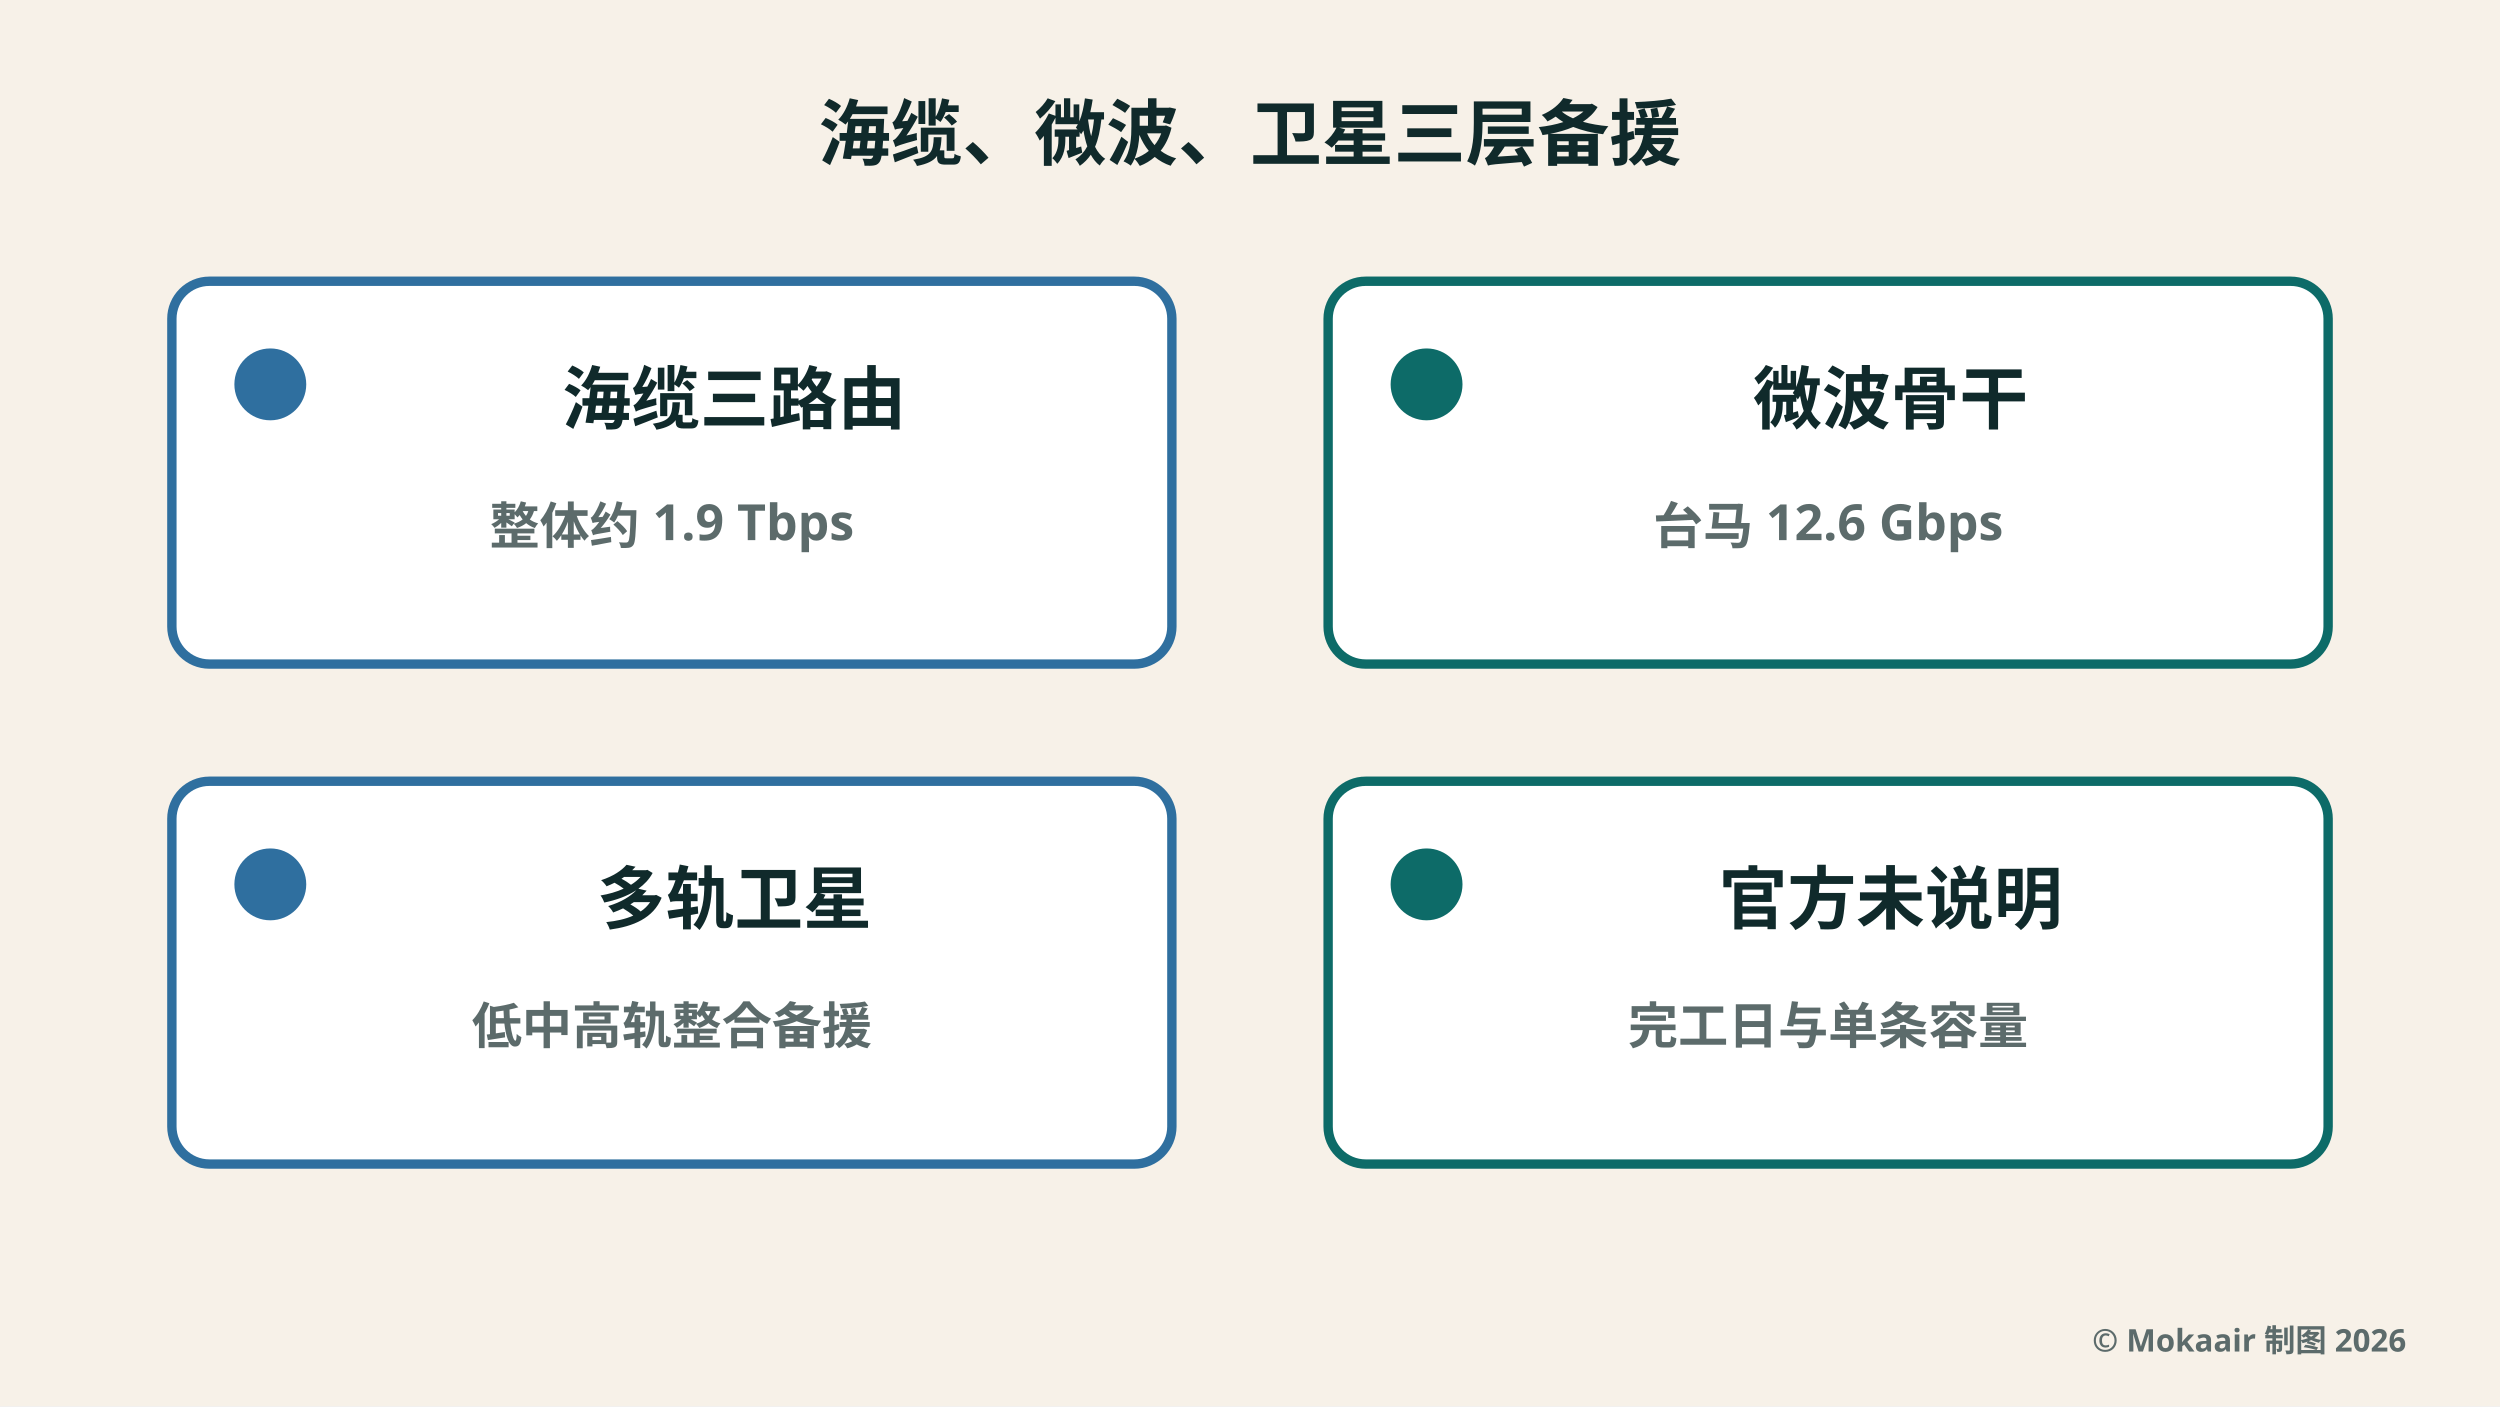
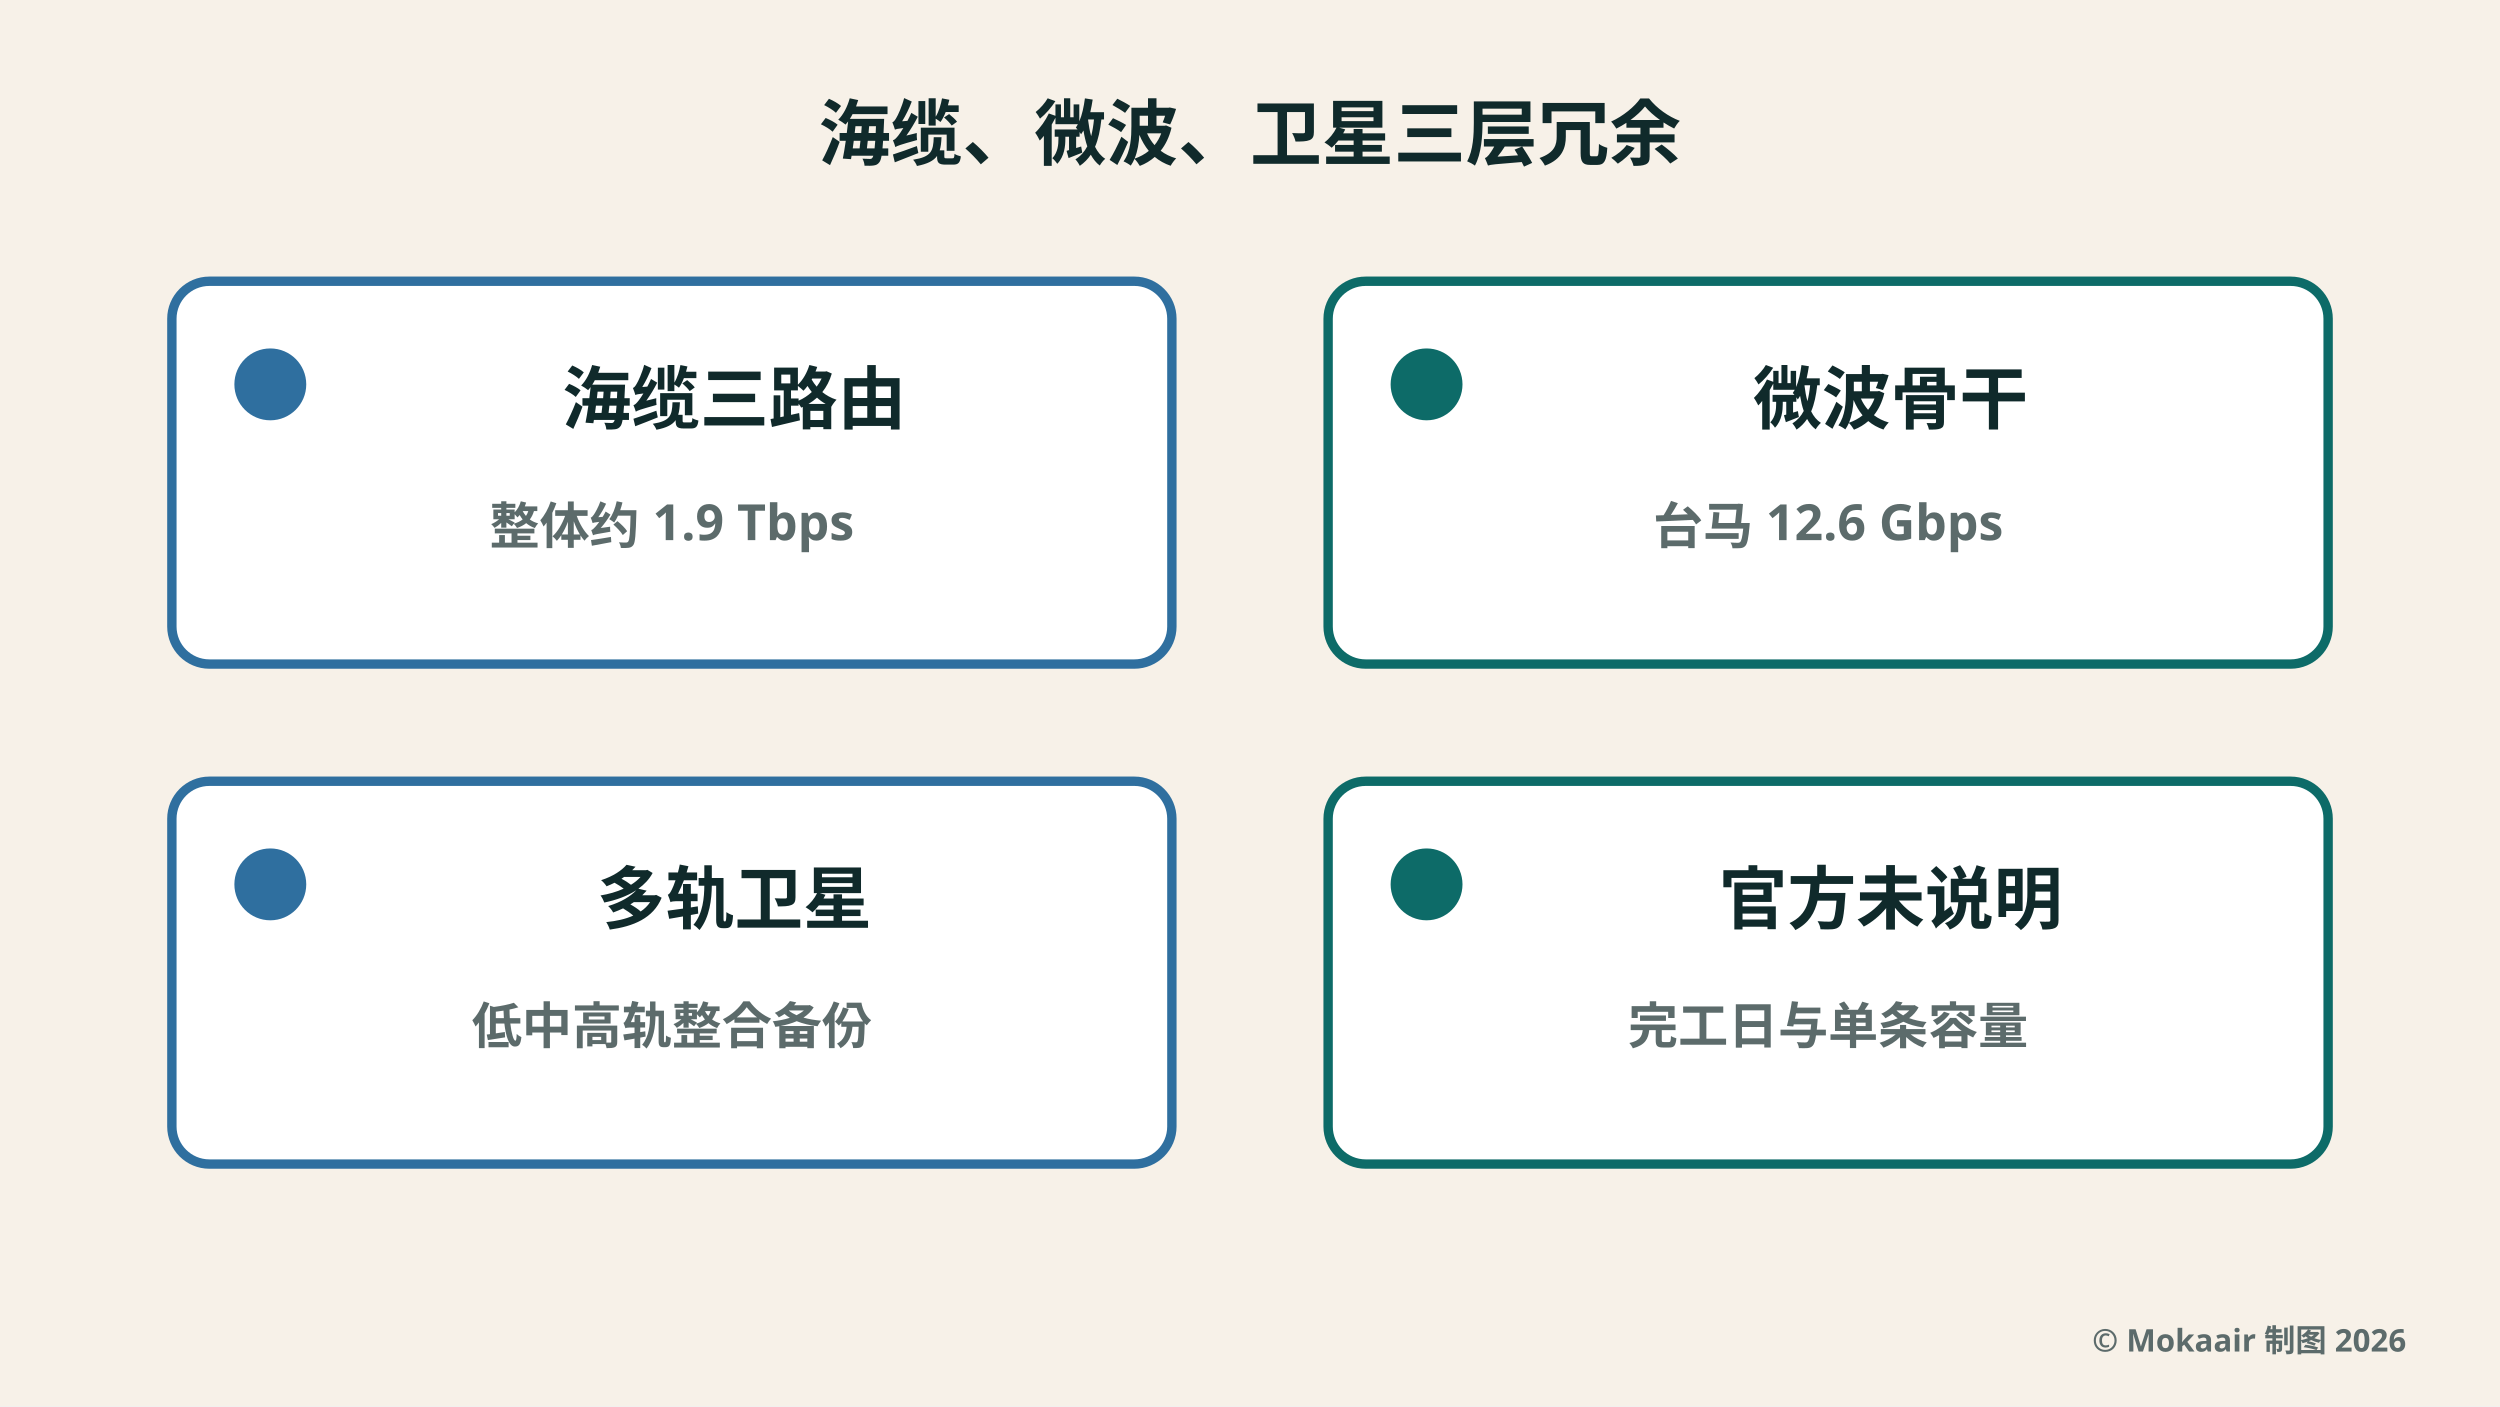
<svg xmlns="http://www.w3.org/2000/svg" viewBox="0 0 1600 900" width="1600" height="900" role="img" aria-labelledby="title desc" font-family="'Microsoft JhengHei','Noto Sans TC',sans-serif">
  <rect width="1600" height="900" fill="#F7F1E8" />
-   <text x="800" y="102" font-size="46" font-weight="600" fill="#102A2B" text-anchor="middle">海缆、微波、卫星三层备援</text>
+   <text x="800" y="102" font-size="46" font-weight="600" fill="#102A2B" text-anchor="middle">海缆、微波、卫星三层冗余</text>
  <rect x="110" y="180" width="640" height="245" rx="24" fill="#FFFFFF" stroke="#2F6F9F" stroke-width="6" />
  <circle cx="173" cy="246" r="23" fill="#2F6F9F" stroke="none" stroke-width="6" />
  <text x="470" y="271" font-size="44" font-weight="600" fill="#102A2B" text-anchor="middle">海缆三路由</text>
  <text x="430" y="348" font-size="32" font-weight="600" fill="#5C6B6B" text-anchor="middle">整体约 1.9 Tbps</text>
  <rect x="850" y="180" width="640" height="245" rx="24" fill="#FFFFFF" stroke="#0D6B68" stroke-width="6" />
  <circle cx="913" cy="246" r="23" fill="#0D6B68" stroke="none" stroke-width="6" />
  <text x="1210" y="271" font-size="44" font-weight="600" fill="#102A2B" text-anchor="middle">微波骨干</text>
  <text x="1170" y="348" font-size="32" font-weight="600" fill="#5C6B6B" text-anchor="middle">台马 12.6 Gbps</text>
  <rect x="110" y="500" width="640" height="245" rx="24" fill="#FFFFFF" stroke="#2F6F9F" stroke-width="6" />
  <circle cx="173" cy="566" r="23" fill="#2F6F9F" stroke="none" stroke-width="6" />
  <text x="470" y="591" font-size="44" font-weight="600" fill="#102A2B" text-anchor="middle">多轨卫星</text>
-   <text x="430" y="668" font-size="32" font-weight="600" fill="#5C6B6B" text-anchor="middle">低中高轨整合备援</text>
+   <text x="430" y="668" font-size="32" font-weight="600" fill="#5C6B6B" text-anchor="middle">低中高轨整合备份</text>
  <rect x="850" y="500" width="640" height="245" rx="24" fill="#FFFFFF" stroke="#0D6B68" stroke-width="6" />
  <circle cx="913" cy="566" r="23" fill="#0D6B68" stroke="none" stroke-width="6" />
  <text x="1210" y="591" font-size="44" font-weight="600" fill="#102A2B" text-anchor="middle">官方未说明</text>
  <text x="1170" y="668" font-size="32" font-weight="600" fill="#5C6B6B" text-anchor="middle">完工日与单条容量</text>
  <text x="1540" y="865" font-size="20" font-weight="600" fill="#5C6B6B" text-anchor="end">© Mokaair 制图 2026</text>
</svg>
